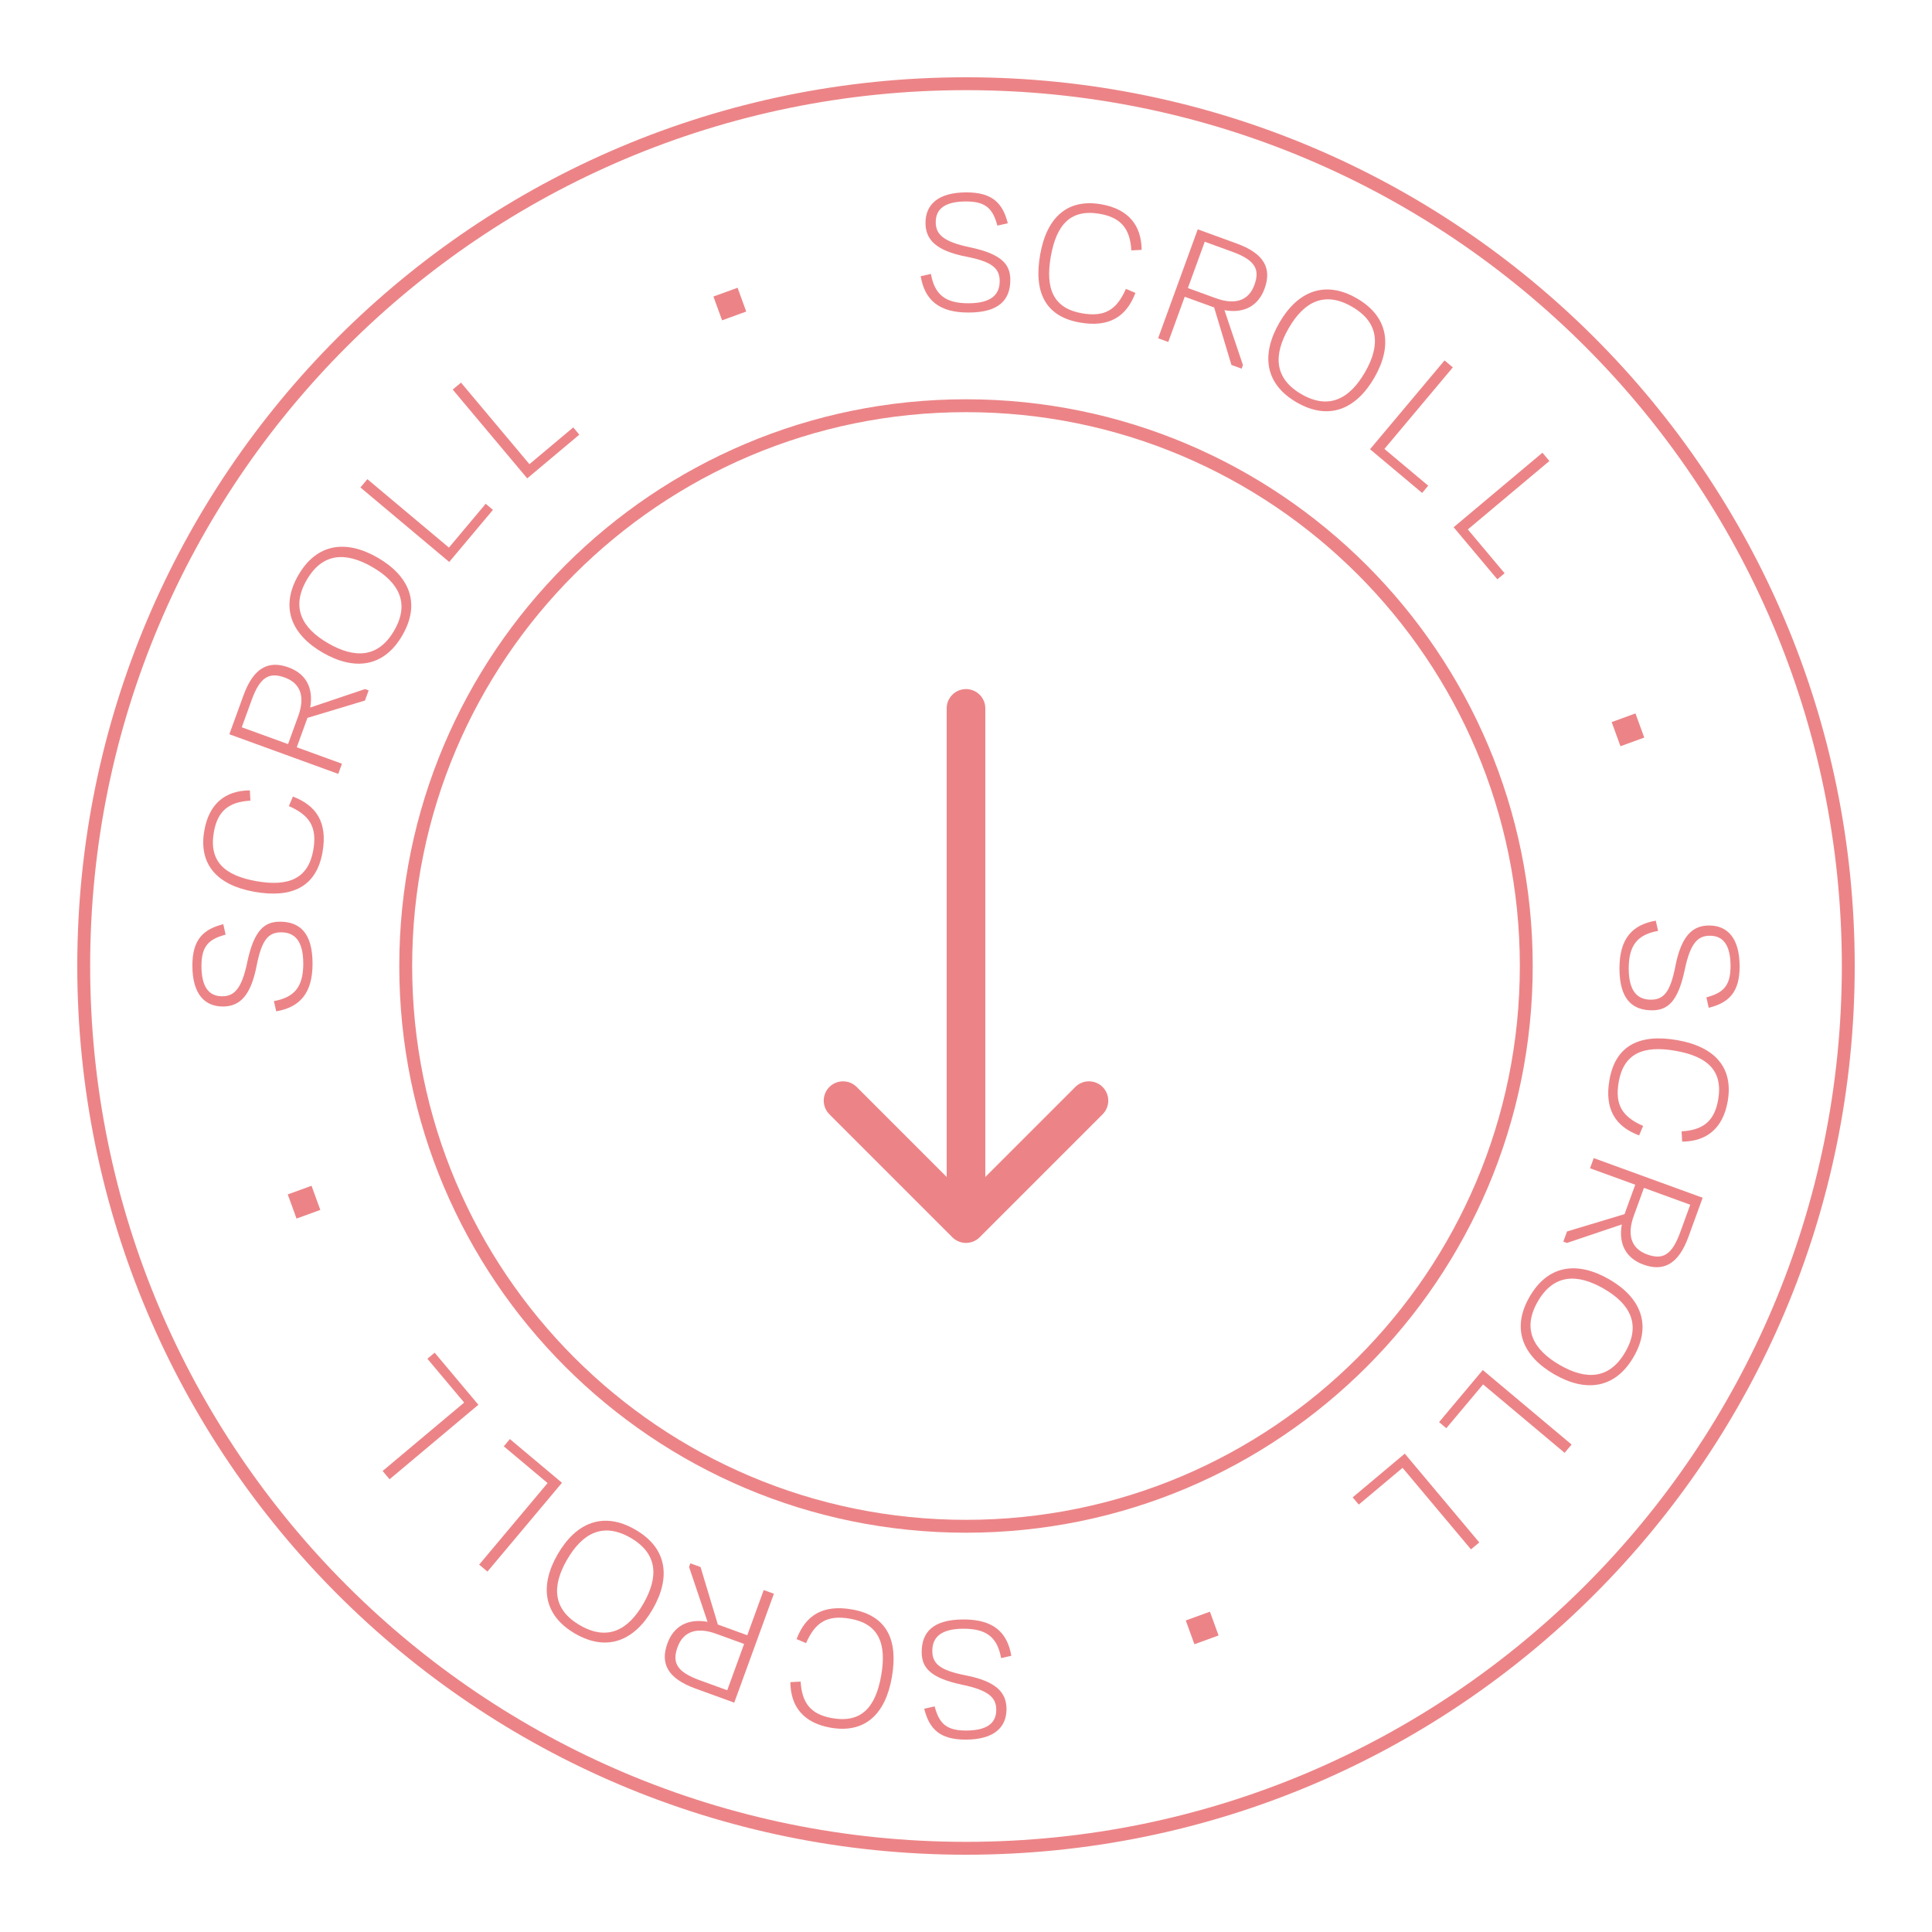
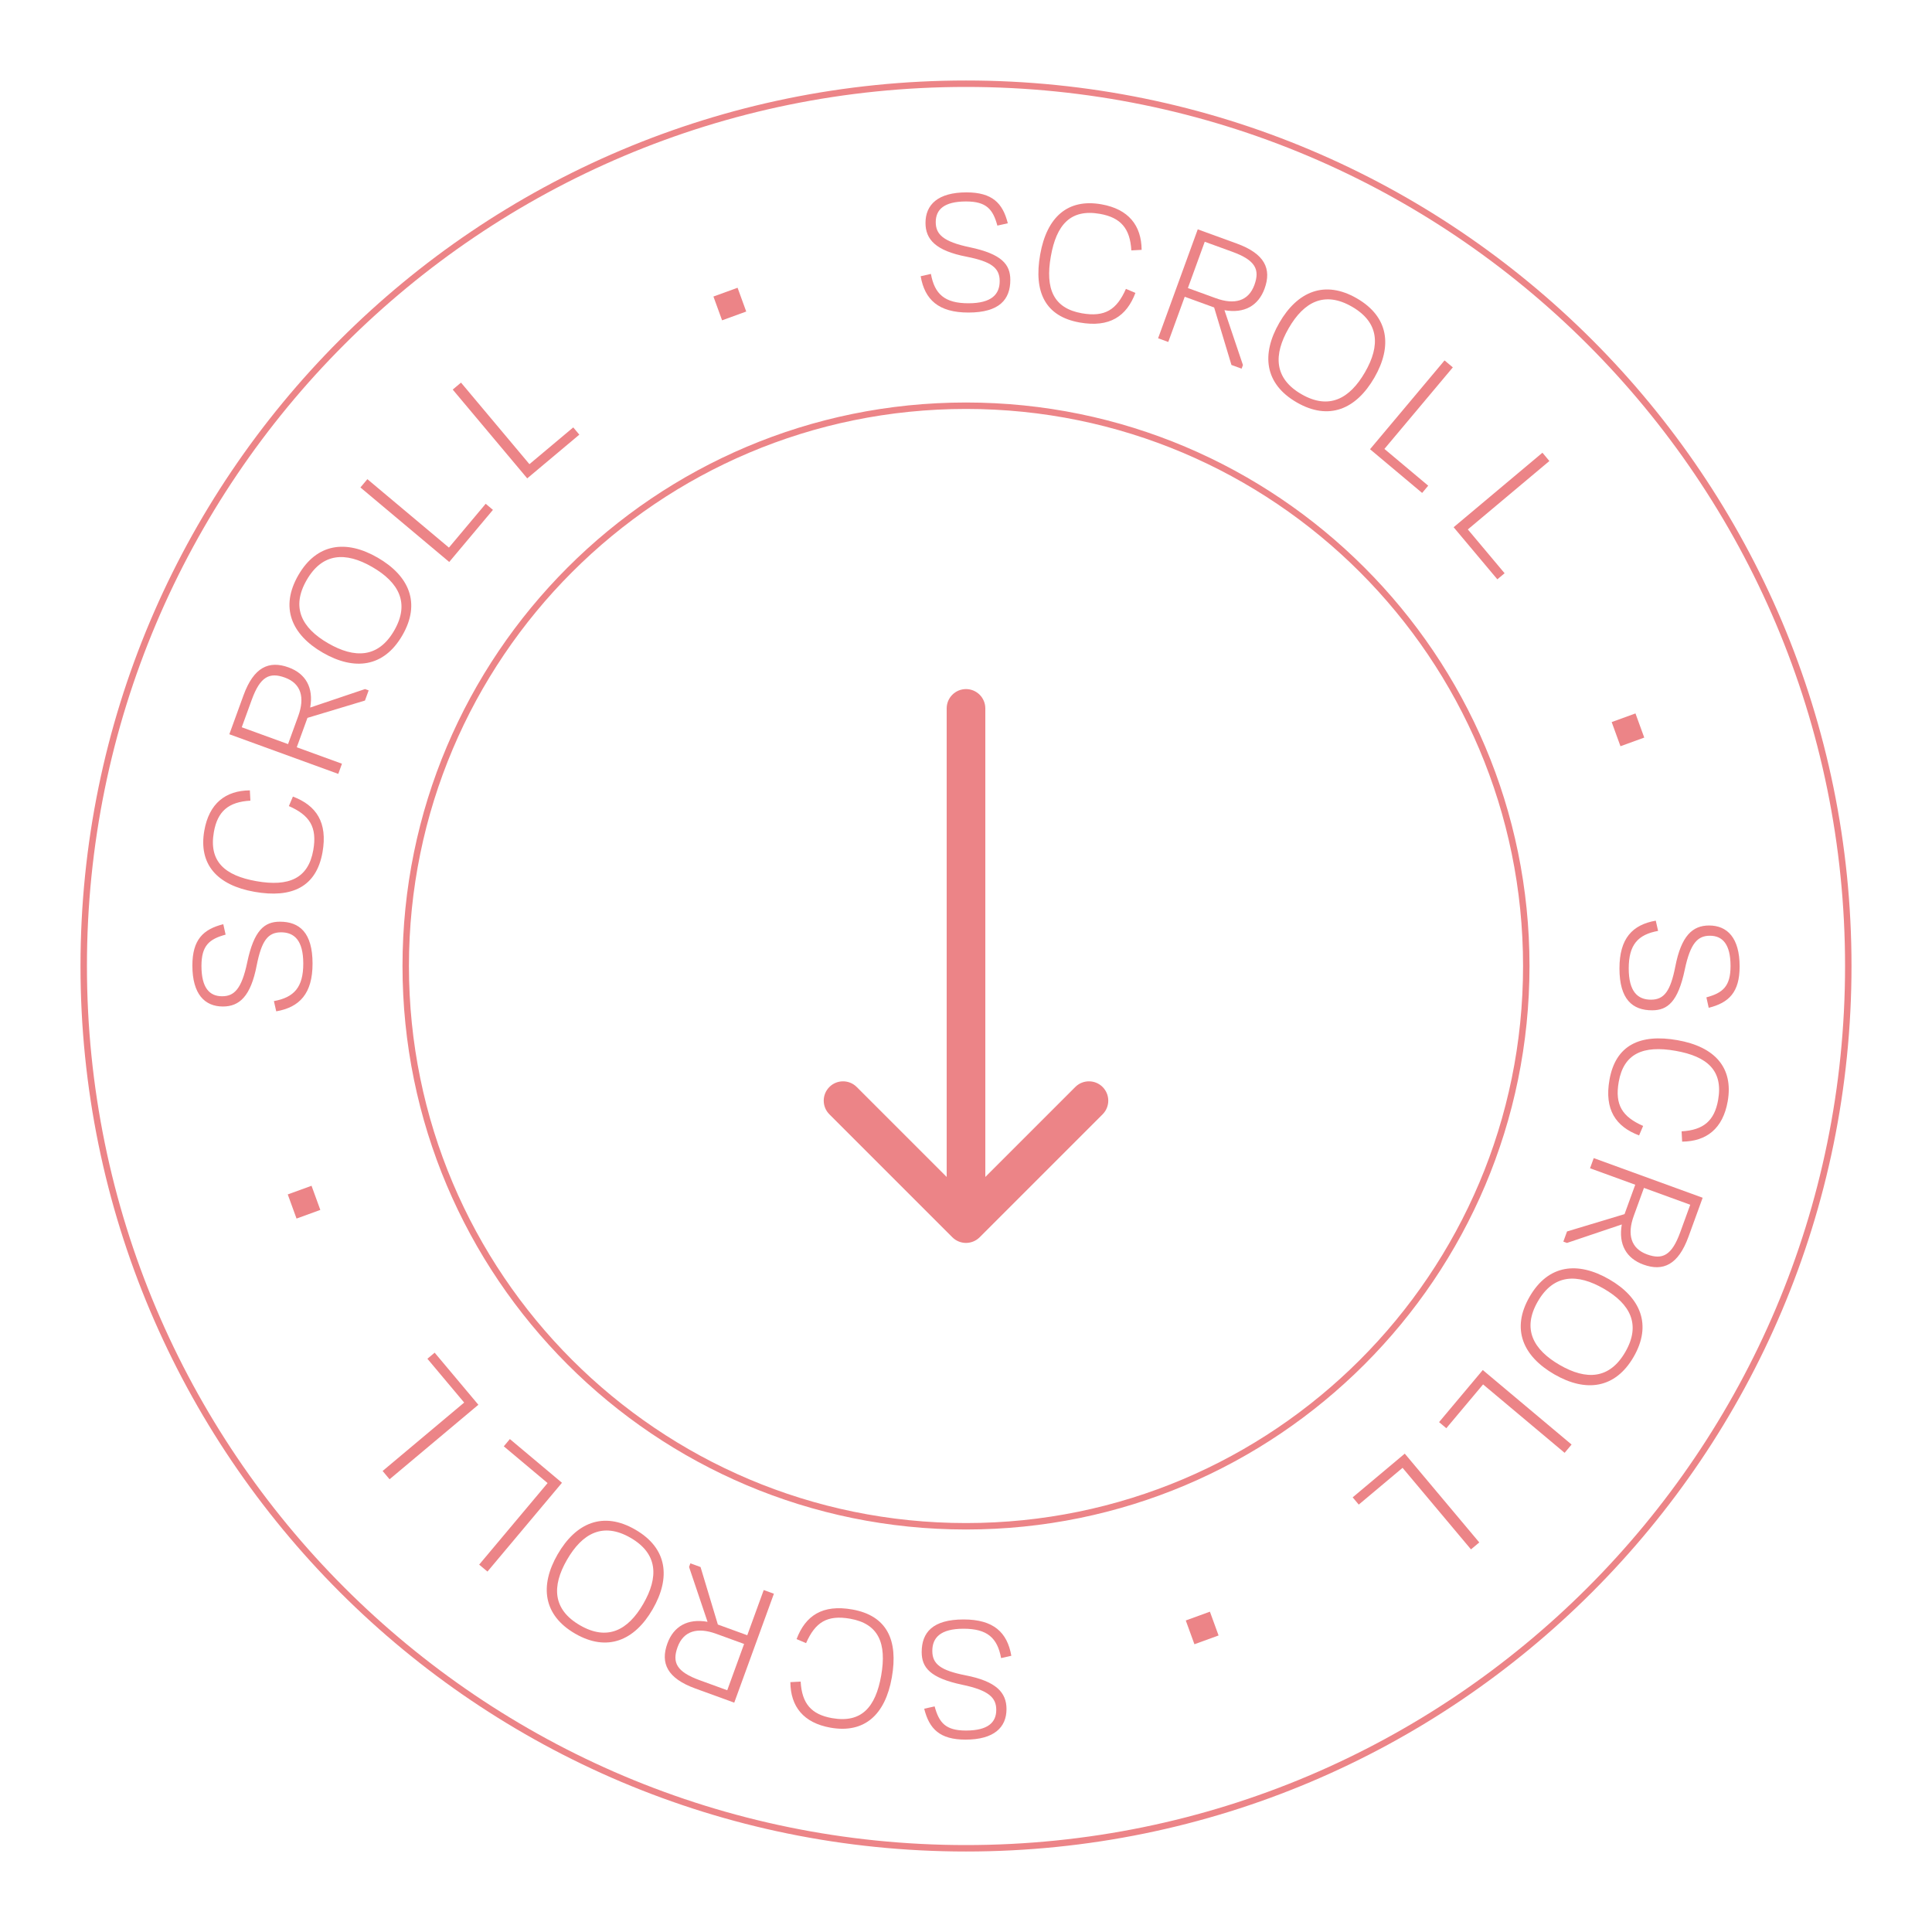
<svg xmlns="http://www.w3.org/2000/svg" width="300" height="300" viewBox="0 0 300 300" fill="none">
  <path d="M150.371 48.532C155.201 48.532 156.881 46.492 156.881 43.462C156.881 41.062 155.561 39.442 150.581 38.392C146.411 37.522 145.301 36.352 145.301 34.492C145.301 32.542 146.591 31.282 150.011 31.282C153.161 31.282 154.181 32.482 154.871 35.032L156.491 34.672C155.711 31.552 154.091 29.872 150.071 29.872C145.631 29.872 143.711 31.792 143.711 34.612C143.711 37.162 145.271 38.932 150.101 39.862C153.881 40.612 155.231 41.572 155.231 43.642C155.231 45.682 154.001 47.092 150.371 47.092C146.681 47.092 145.121 45.652 144.551 42.532L142.961 42.892C143.591 46.522 145.721 48.532 150.371 48.532Z" fill="#EC8487" />
  <path d="M167.667 50.081C172.306 50.899 174.937 49.109 176.307 45.482L174.833 44.857C173.412 48.079 171.586 49.28 167.982 48.644C163.58 47.868 162.286 44.837 163.172 39.815C164.042 34.881 166.245 32.406 170.795 33.208C174.015 33.776 175.484 35.467 175.674 38.882L177.273 38.798C177.239 35.015 175.251 32.471 171.026 31.726C165.796 30.804 162.544 33.703 161.517 39.523C160.491 45.343 162.29 49.133 167.667 50.081Z" fill="#EC8487" />
  <path d="M191.357 39.098C194.938 40.401 195.657 41.845 194.785 44.241C193.862 46.778 191.673 47.354 188.797 46.308L184.456 44.727L187.072 37.539L191.357 39.098ZM188.333 47.671L188.53 47.743L191.219 56.671L192.798 57.245L193.003 56.682L190.132 48.166C193.22 48.716 195.399 47.465 196.364 44.816C197.482 41.743 196.389 39.397 192.047 37.817L185.986 35.611L179.83 52.526L181.408 53.1L183.963 46.081L188.333 47.671Z" fill="#EC8487" />
  <path d="M201.354 62.484C206.369 65.379 210.593 63.523 213.413 58.638C216.233 53.754 215.647 49.189 210.684 46.324C205.722 43.459 201.476 45.234 198.656 50.118C195.836 55.002 196.34 59.589 201.354 62.484ZM202.089 61.211C197.803 58.736 197.741 55.063 200.111 50.958C202.496 46.827 205.7 45.178 209.934 47.623C214.169 50.068 214.343 53.667 211.958 57.798C209.588 61.903 206.376 63.686 202.089 61.211Z" fill="#EC8487" />
  <path d="M225.595 57.046L224.308 55.966L212.738 69.755L220.828 76.543L221.772 75.417L214.97 69.709L225.595 57.046Z" fill="#EC8487" />
  <path d="M240.588 71.585L239.508 70.298L225.719 81.868L232.507 89.958L233.633 89.013L227.925 82.21L240.588 71.585Z" fill="#EC8487" />
  <path d="M253.954 110.78L250.261 112.124L251.625 115.874L255.318 114.53L253.954 110.78Z" fill="#EC8487" />
  <path d="M251.468 150.37C251.468 155.2 253.508 156.88 256.538 156.88C258.938 156.88 260.558 155.56 261.608 150.58C262.478 146.41 263.648 145.3 265.508 145.3C267.458 145.3 268.718 146.59 268.718 150.01C268.718 153.16 267.518 154.18 264.968 154.87L265.328 156.49C268.448 155.71 270.128 154.09 270.128 150.07C270.128 145.63 268.208 143.71 265.388 143.71C262.838 143.71 261.068 145.27 260.138 150.1C259.388 153.88 258.428 155.23 256.358 155.23C254.318 155.23 252.908 154 252.908 150.37C252.908 146.68 254.348 145.12 257.468 144.55L257.108 142.96C253.478 143.59 251.468 145.72 251.468 150.37Z" fill="#EC8487" />
  <path d="M249.918 167.667C249.101 172.306 250.891 174.937 254.518 176.307L255.143 174.834C251.921 173.412 250.72 171.586 251.356 167.982C252.132 163.58 255.163 162.286 260.185 163.172C265.119 164.042 267.594 166.245 266.792 170.795C266.224 174.015 264.533 175.484 261.118 175.674L261.202 177.273C264.985 177.239 267.529 175.251 268.274 171.026C269.196 165.797 266.297 162.544 260.477 161.517C254.657 160.491 250.867 162.29 249.918 167.667Z" fill="#EC8487" />
  <path d="M260.901 191.357C259.598 194.938 258.155 195.657 255.759 194.785C253.222 193.862 252.646 191.673 253.692 188.797L255.272 184.456L262.461 187.072L260.901 191.357ZM252.329 188.333L252.257 188.53L243.329 191.219L242.754 192.798L243.318 193.003L251.834 190.132C251.284 193.22 252.534 195.399 255.184 196.364C258.257 197.482 260.603 196.389 262.183 192.047L264.389 185.986L247.474 179.83L246.9 181.408L253.919 183.963L252.329 188.333Z" fill="#EC8487" />
  <path d="M237.516 201.355C234.621 206.369 236.477 210.593 241.362 213.413C246.246 216.233 250.811 215.647 253.676 210.685C256.541 205.722 254.766 201.476 249.882 198.656C244.997 195.836 240.411 196.34 237.516 201.355ZM238.789 202.09C241.264 197.803 244.937 197.741 249.042 200.111C253.173 202.496 254.822 205.7 252.377 209.935C249.932 214.17 246.333 214.343 242.202 211.958C238.097 209.588 236.314 206.376 238.789 202.09Z" fill="#EC8487" />
  <path d="M242.954 225.595L244.034 224.308L230.245 212.738L223.457 220.827L224.583 221.772L230.291 214.97L242.954 225.595Z" fill="#EC8487" />
  <path d="M228.414 240.588L229.701 239.508L218.131 225.719L210.042 232.507L210.987 233.633L217.789 227.925L228.414 240.588Z" fill="#EC8487" />
  <path d="M189.219 253.954L187.875 250.261L184.126 251.625L185.47 255.318L189.219 253.954Z" fill="#EC8487" />
  <path d="M149.629 251.468C144.799 251.468 143.119 253.508 143.119 256.538C143.119 258.938 144.439 260.558 149.419 261.608C153.589 262.478 154.699 263.648 154.699 265.508C154.699 267.458 153.409 268.718 149.989 268.718C146.839 268.718 145.819 267.518 145.129 264.968L143.509 265.328C144.289 268.448 145.909 270.128 149.929 270.128C154.369 270.128 156.289 268.208 156.289 265.388C156.289 262.838 154.729 261.068 149.899 260.138C146.119 259.388 144.769 258.428 144.769 256.358C144.769 254.318 145.999 252.908 149.629 252.908C153.319 252.908 154.879 254.348 155.449 257.468L157.039 257.108C156.409 253.478 154.279 251.468 149.629 251.468Z" fill="#EC8487" />
  <path d="M132.332 249.918C127.694 249.1 125.063 250.891 123.693 254.518L125.166 255.143C126.587 251.921 128.414 250.72 132.018 251.355C136.42 252.132 137.714 255.162 136.828 260.185C135.958 265.119 133.755 267.594 129.205 266.791C125.985 266.224 124.516 264.533 124.326 261.118L122.727 261.202C122.761 264.985 124.749 267.529 128.974 268.274C134.203 269.196 137.456 266.297 138.482 260.477C139.509 254.656 137.71 250.866 132.332 249.918Z" fill="#EC8487" />
  <path d="M108.642 260.901C105.062 259.598 104.342 258.155 105.214 255.759C106.138 253.222 108.327 252.646 111.202 253.692L115.544 255.272L112.927 262.461L108.642 260.901ZM111.667 252.329L111.469 252.257L108.781 243.329L107.202 242.754L106.997 243.318L109.867 251.834C106.779 251.284 104.6 252.534 103.636 255.184C102.517 258.257 103.611 260.603 107.952 262.183L114.013 264.389L120.17 247.474L118.591 246.9L116.036 253.919L111.667 252.329Z" fill="#EC8487" />
  <path d="M98.645 237.516C93.631 234.621 89.407 236.477 86.587 241.362C83.767 246.246 84.353 250.811 89.315 253.676C94.278 256.541 98.524 254.766 101.344 249.882C104.164 244.997 103.66 240.411 98.645 237.516ZM97.91 238.789C102.197 241.264 102.259 244.937 99.889 249.042C97.504 253.173 94.3 254.822 90.065 252.377C85.83 249.932 85.657 246.333 88.042 242.202C90.412 238.097 93.624 236.314 97.91 238.789Z" fill="#EC8487" />
  <path d="M74.405 242.954L75.692 244.033L87.262 230.245L79.172 223.457L78.228 224.583L85.03 230.291L74.405 242.954Z" fill="#EC8487" />
  <path d="M59.412 228.414L60.492 229.701L74.281 218.131L67.493 210.042L66.367 210.987L72.075 217.789L59.412 228.414Z" fill="#EC8487" />
  <path d="M46.046 189.219L49.739 187.875L48.375 184.126L44.682 185.47L46.046 189.219Z" fill="#EC8487" />
  <path d="M48.532 149.629C48.532 144.799 46.492 143.119 43.462 143.119C41.062 143.119 39.442 144.439 38.392 149.419C37.522 153.589 36.352 154.699 34.492 154.699C32.542 154.699 31.282 153.409 31.282 149.989C31.282 146.839 32.482 145.819 35.032 145.129L34.672 143.509C31.552 144.289 29.872 145.909 29.872 149.929C29.872 154.369 31.792 156.289 34.612 156.289C37.162 156.289 38.932 154.729 39.862 149.899C40.612 146.119 41.572 144.769 43.642 144.769C45.682 144.769 47.092 145.999 47.092 149.629C47.092 153.319 45.652 154.879 42.532 155.449L42.892 157.039C46.522 156.409 48.532 154.279 48.532 149.629Z" fill="#EC8487" />
  <path d="M50.081 132.332C50.899 127.694 49.109 125.063 45.482 123.692L44.857 125.166C48.079 126.587 49.28 128.413 48.644 132.018C47.868 136.42 44.837 137.713 39.815 136.828C34.881 135.958 32.406 133.755 33.208 129.205C33.776 125.984 35.467 124.516 38.882 124.326L38.798 122.727C35.015 122.76 32.471 124.749 31.726 128.974C30.804 134.203 33.703 137.456 39.523 138.482C45.343 139.508 49.133 137.709 50.081 132.332Z" fill="#EC8487" />
  <path d="M39.099 108.643C40.402 105.062 41.845 104.342 44.241 105.215C46.778 106.138 47.354 108.327 46.308 111.203L44.728 115.544L37.539 112.928L39.099 108.643ZM47.671 111.667L47.743 111.47L56.671 108.781L57.246 107.202L56.682 106.997L48.166 109.868C48.716 106.779 47.466 104.6 44.816 103.636C41.743 102.518 39.398 103.611 37.817 107.953L35.611 114.014L52.526 120.17L53.1 118.591L46.081 116.036L47.671 111.667Z" fill="#EC8487" />
  <path d="M62.484 98.645C65.379 93.631 63.523 89.406 58.638 86.587C53.754 83.766 49.189 84.353 46.324 89.315C43.459 94.277 45.234 98.524 50.118 101.344C55.003 104.164 59.589 103.659 62.484 98.645ZM61.211 97.91C58.736 102.197 55.063 102.259 50.958 99.889C46.827 97.504 45.178 94.3 47.623 90.065C50.068 85.83 53.667 85.656 57.798 88.041C61.903 90.411 63.686 93.623 61.211 97.91Z" fill="#EC8487" />
  <path d="M57.046 74.405L55.966 75.692L69.755 87.262L76.543 79.172L75.417 78.227L69.709 85.03L57.046 74.405Z" fill="#EC8487" />
  <path d="M71.585 59.412L70.298 60.492L81.868 74.281L89.958 67.493L89.013 66.367L82.21 72.075L71.585 59.412Z" fill="#EC8487" />
  <path d="M110.781 46.046L112.125 49.739L115.874 48.375L114.53 44.682L110.781 46.046Z" fill="#EC8487" />
-   <circle cx="150" cy="150" r="87" stroke="#EC8487" stroke-width="2" />
-   <circle cx="150" cy="150" r="137" stroke="#EC8487" stroke-width="2" />
+   <circle cx="150" cy="150" r="87" stroke="#EC8487" strokeWidth="2" />
+   <circle cx="150" cy="150" r="137" stroke="#EC8487" strokeWidth="2" />
  <path d="M153 110C153 108.343 151.657 107 150 107C148.343 107 147 108.343 147 110L153 110ZM147.879 192.121C149.05 193.293 150.95 193.293 152.121 192.121L171.213 173.029C172.385 171.858 172.385 169.958 171.213 168.787C170.042 167.615 168.142 167.615 166.971 168.787L150 185.757L133.029 168.787C131.858 167.615 129.958 167.615 128.787 168.787C127.615 169.958 127.615 171.858 128.787 173.029L147.879 192.121ZM147 110L147 190L153 190L153 110L147 110Z" fill="#EC8487" />
</svg>
